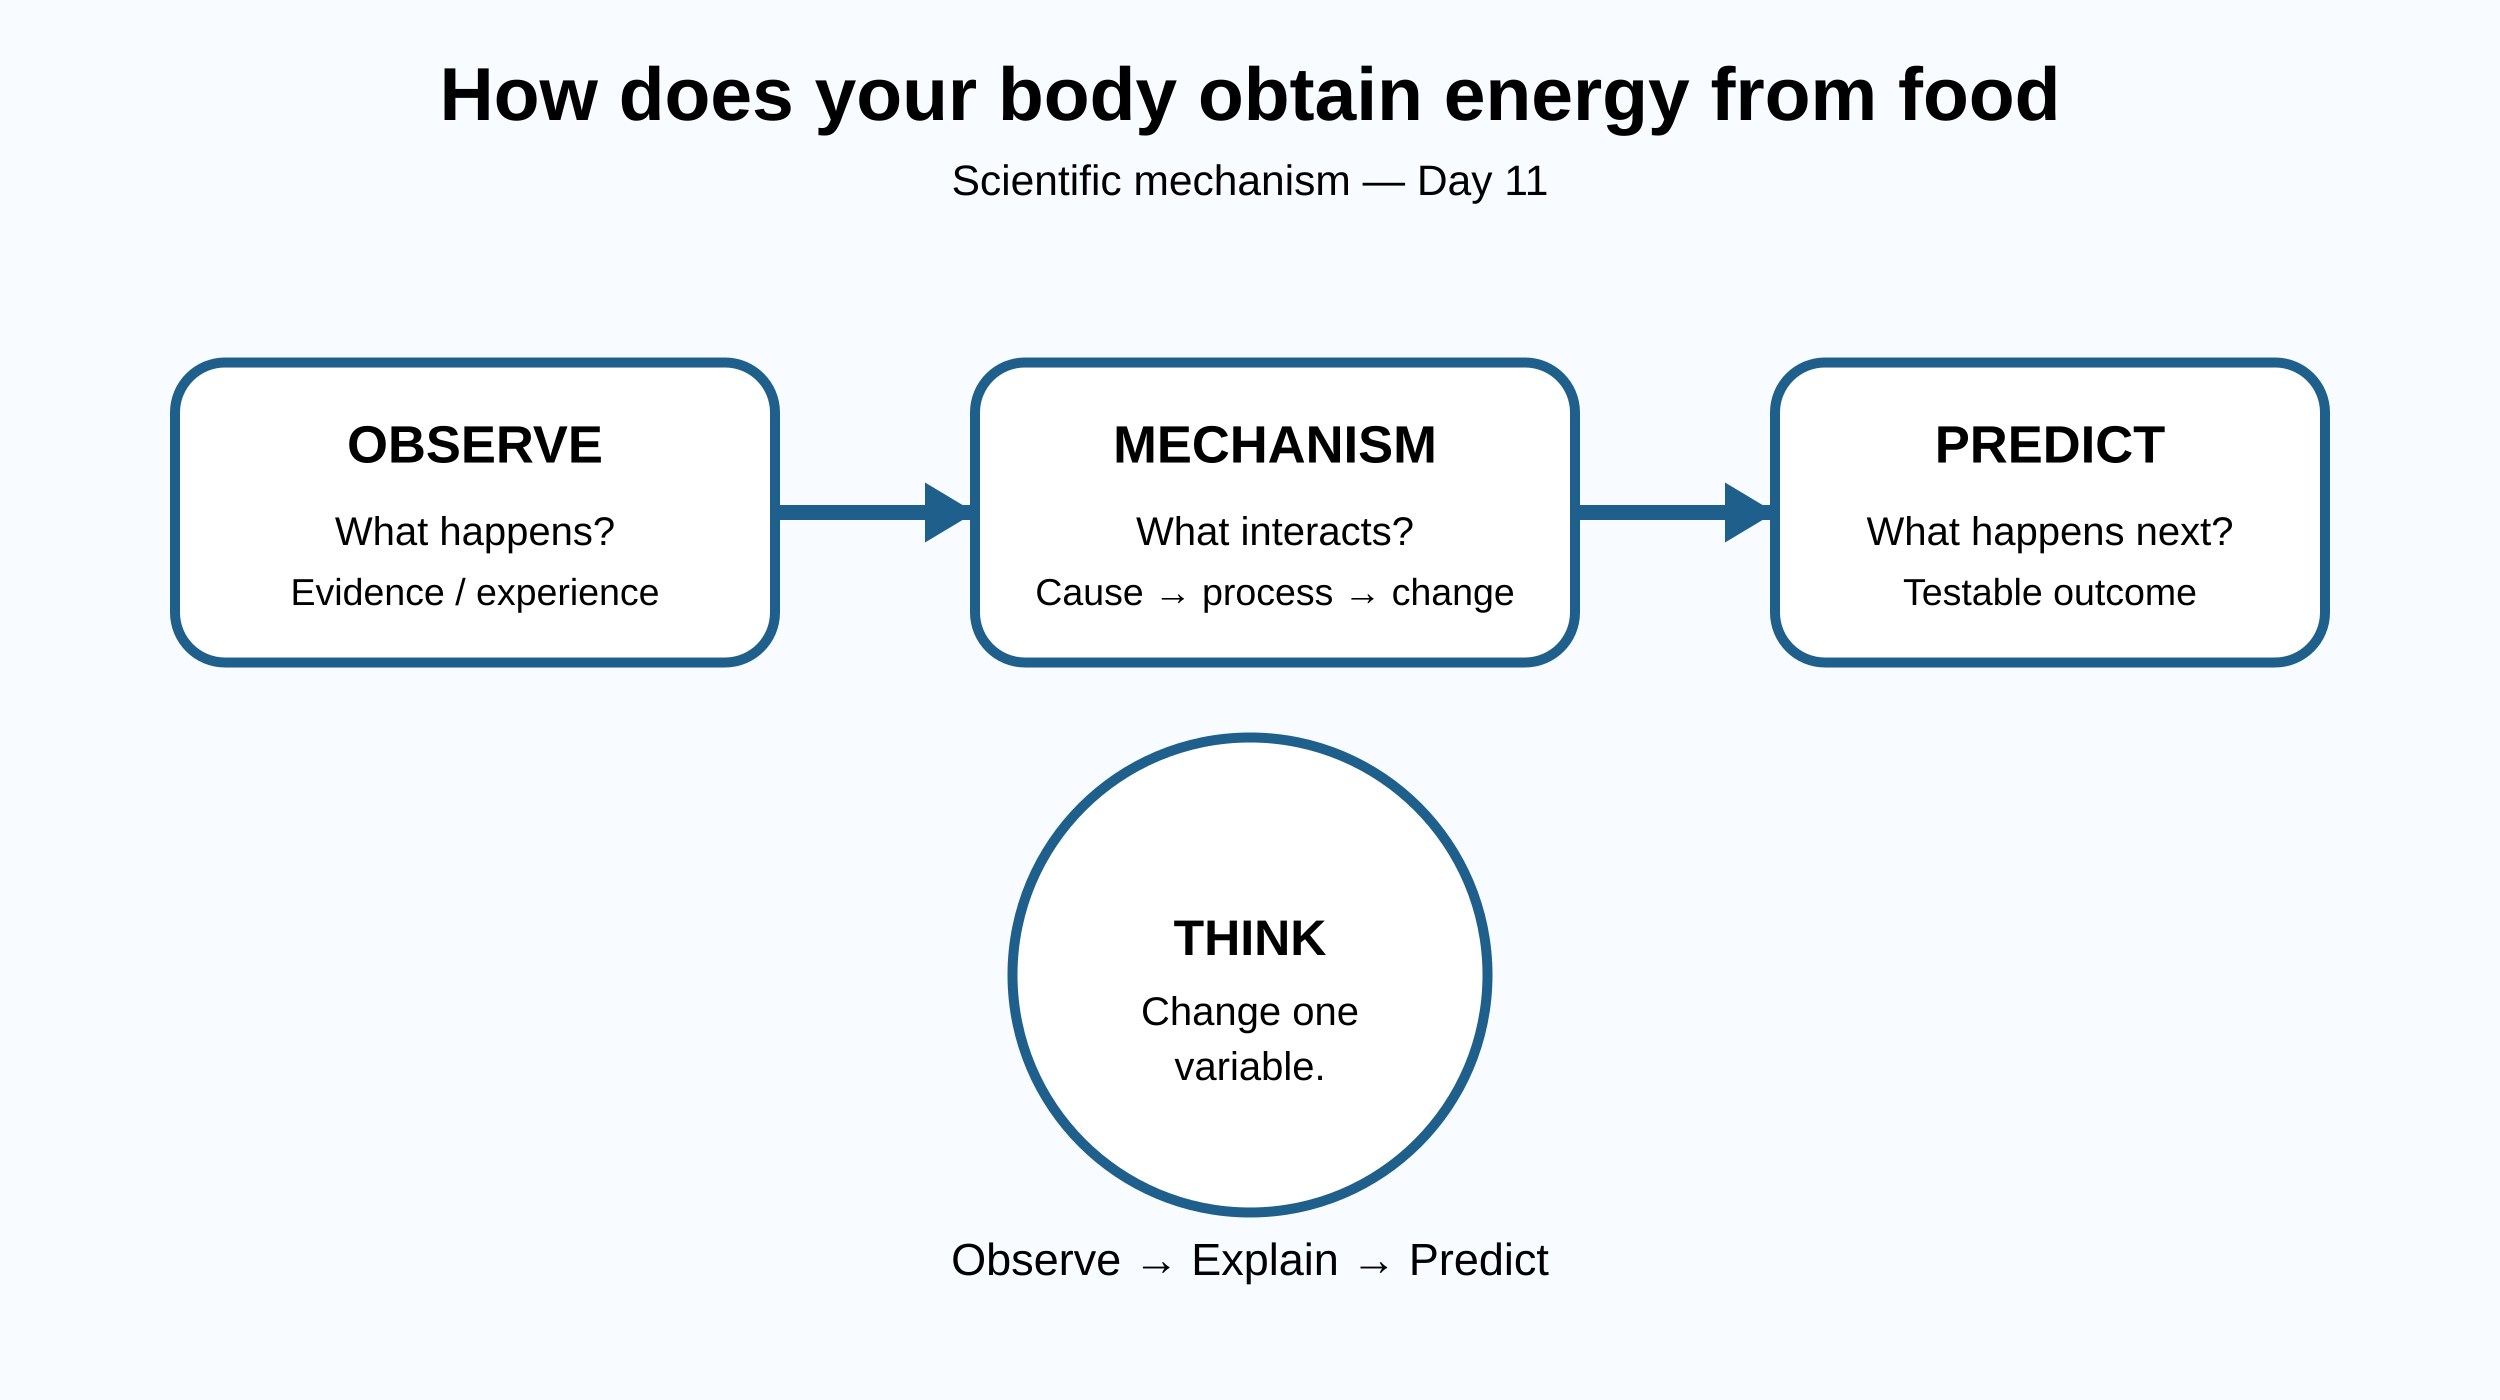
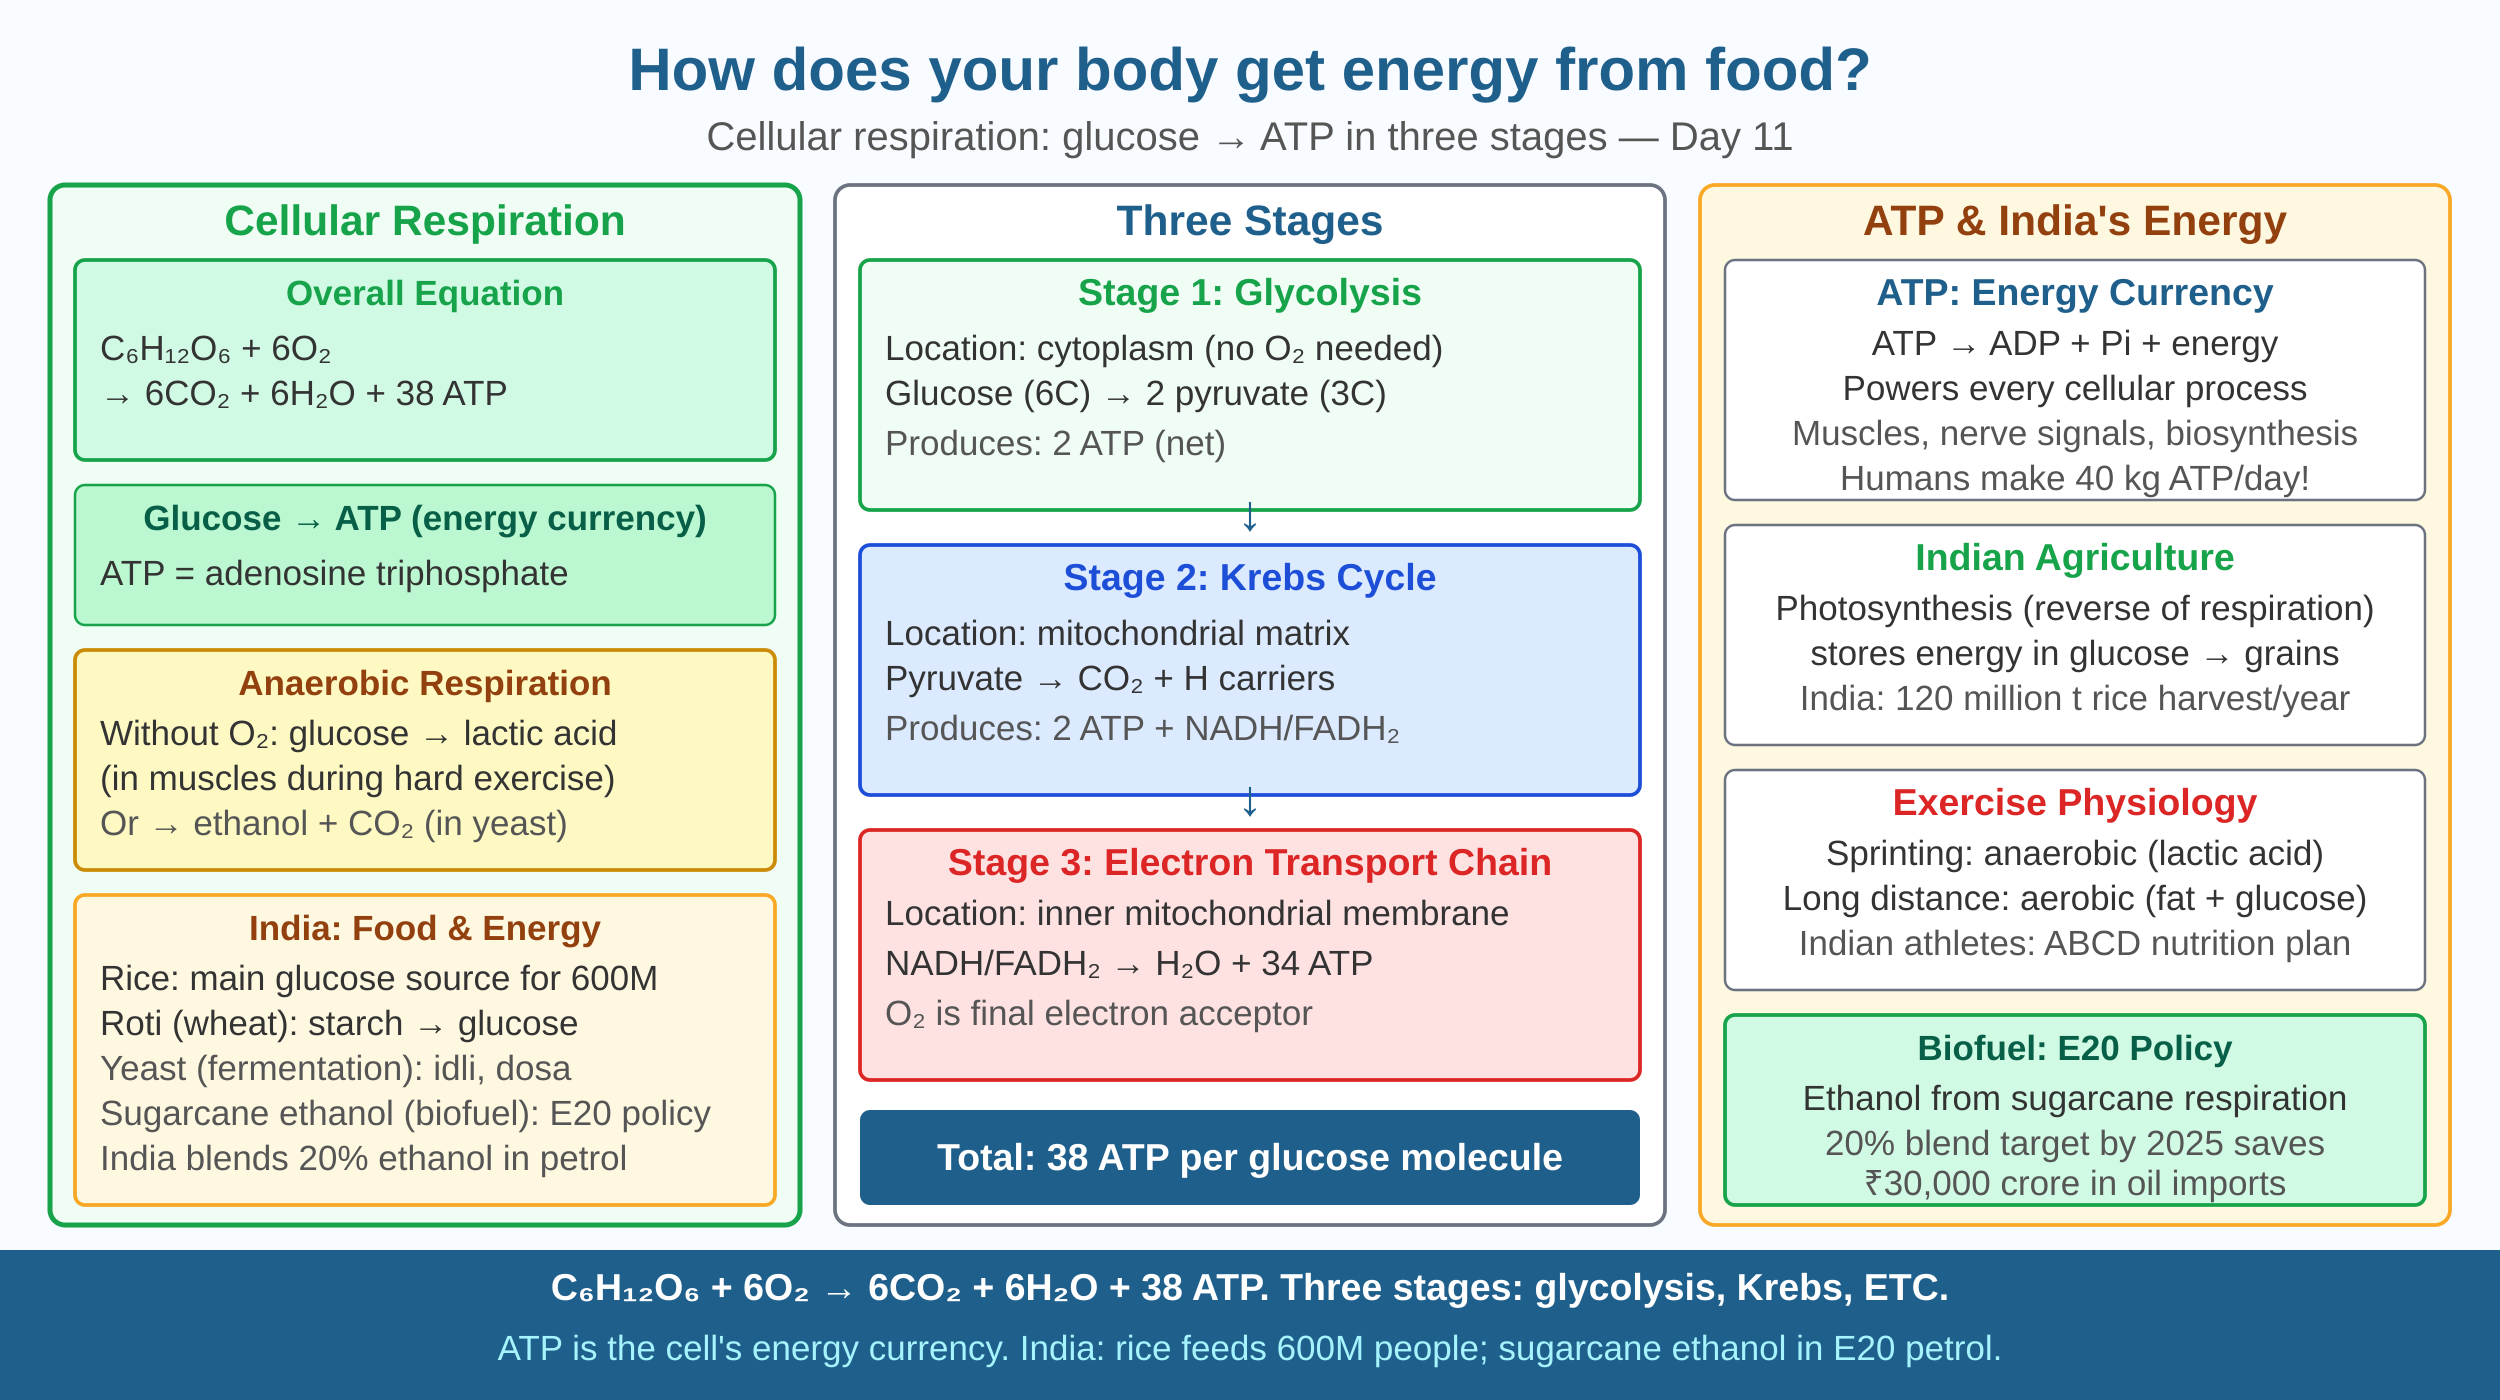
<svg xmlns="http://www.w3.org/2000/svg" width="1000" height="560" viewBox="0 0 1000 560">
  <rect width="1000" height="560" fill="#f8fbff" />
-   <text x="500" y="48" text-anchor="middle" font-family="Arial" font-size="30" font-weight="700">How does your body obtain energy from food</text>
-   <text x="500" y="78" text-anchor="middle" font-family="Arial" font-size="17">Scientific mechanism — Day 11</text>
-   <rect x="70" y="145" width="240" height="120" rx="20" fill="white" stroke="#1f5f8b" stroke-width="4" />
-   <text x="190" y="185" text-anchor="middle" font-family="Arial" font-size="21" font-weight="700">OBSERVE</text>
-   <text x="190" y="218" text-anchor="middle" font-family="Arial" font-size="16">What happens?</text>
-   <text x="190" y="242" text-anchor="middle" font-family="Arial" font-size="15">Evidence / experience</text>
-   <line x1="310" y1="205" x2="390" y2="205" stroke="#1f5f8b" stroke-width="6" />
-   <polygon points="390,205 370,193 370,217" fill="#1f5f8b" />
-   <rect x="390" y="145" width="240" height="120" rx="20" fill="white" stroke="#1f5f8b" stroke-width="4" />
-   <text x="510" y="185" text-anchor="middle" font-family="Arial" font-size="21" font-weight="700">MECHANISM</text>
-   <text x="510" y="218" text-anchor="middle" font-family="Arial" font-size="16">What interacts?</text>
-   <text x="510" y="242" text-anchor="middle" font-family="Arial" font-size="15">Cause → process → change</text>
-   <line x1="630" y1="205" x2="710" y2="205" stroke="#1f5f8b" stroke-width="6" />
-   <polygon points="710,205 690,193 690,217" fill="#1f5f8b" />
-   <rect x="710" y="145" width="220" height="120" rx="20" fill="white" stroke="#1f5f8b" stroke-width="4" />
-   <text x="820" y="185" text-anchor="middle" font-family="Arial" font-size="21" font-weight="700">PREDICT</text>
-   <text x="820" y="218" text-anchor="middle" font-family="Arial" font-size="16">What happens next?</text>
-   <text x="820" y="242" text-anchor="middle" font-family="Arial" font-size="15">Testable outcome</text>
-   <circle cx="500" cy="390" r="95" fill="white" stroke="#1f5f8b" stroke-width="4" />
-   <text x="500" y="382" text-anchor="middle" font-family="Arial" font-size="20" font-weight="700">THINK</text>
-   <text x="500" y="410" text-anchor="middle" font-family="Arial" font-size="16">Change one</text>
-   <text x="500" y="432" text-anchor="middle" font-family="Arial" font-size="16">variable.</text>
-   <text x="500" y="510" text-anchor="middle" font-family="Arial" font-size="18">Observe → Explain → Predict</text>
+   <text x="500" y="36" text-anchor="middle" font-family="Arial" font-size="24" font-weight="700" fill="#1f5f8b">How does your body get energy from food?</text>
+   <text x="500" y="60" text-anchor="middle" font-family="Arial" font-size="16" fill="#555">Cellular respiration: glucose → ATP in three stages — Day 11</text>
+   <rect x="20" y="74" width="300" height="416" rx="6" fill="#f0fdf4" stroke="#16a34a" stroke-width="2" />
+   <text x="170" y="94" text-anchor="middle" font-family="Arial" font-size="17" font-weight="700" fill="#16a34a">Cellular Respiration</text>
+   <rect x="30" y="104" width="280" height="80" rx="4" fill="#d1fae5" stroke="#16a34a" stroke-width="1.5" />
+   <text x="170" y="122" text-anchor="middle" font-family="Arial" font-size="14" font-weight="700" fill="#16a34a">Overall Equation</text>
+   <text x="40" y="144" font-family="Arial" font-size="14" fill="#333">C₆H₁₂O₆ + 6O₂</text>
+   <text x="40" y="162" font-family="Arial" font-size="14" fill="#333">→ 6CO₂ + 6H₂O + 38 ATP</text>
+   <rect x="30" y="194" width="280" height="56" rx="4" fill="#bbf7d0" stroke="#16a34a" stroke-width="1" />
+   <text x="170" y="212" text-anchor="middle" font-family="Arial" font-size="14" font-weight="700" fill="#065f46">Glucose → ATP (energy currency)</text>
+   <text x="40" y="234" font-family="Arial" font-size="14" fill="#333">ATP = adenosine triphosphate</text>
+   <rect x="30" y="260" width="280" height="88" rx="4" fill="#fef9c3" stroke="#ca8a04" stroke-width="1.5" />
+   <text x="170" y="278" text-anchor="middle" font-family="Arial" font-size="14" font-weight="700" fill="#92400e">Anaerobic Respiration</text>
+   <text x="40" y="298" font-family="Arial" font-size="14" fill="#333">Without O₂: glucose → lactic acid</text>
+   <text x="40" y="316" font-family="Arial" font-size="14" fill="#333">(in muscles during hard exercise)</text>
+   <text x="40" y="334" font-family="Arial" font-size="14" fill="#555">Or → ethanol + CO₂ (in yeast)</text>
+   <rect x="30" y="358" width="280" height="124" rx="4" fill="#fff8e1" stroke="#f9a825" stroke-width="1.5" />
+   <text x="170" y="376" text-anchor="middle" font-family="Arial" font-size="14" font-weight="700" fill="#92400e">India: Food &amp; Energy</text>
+   <text x="40" y="396" font-family="Arial" font-size="14" fill="#333">Rice: main glucose source for 600M</text>
+   <text x="40" y="414" font-family="Arial" font-size="14" fill="#333">Roti (wheat): starch → glucose</text>
+   <text x="40" y="432" font-family="Arial" font-size="14" fill="#555">Yeast (fermentation): idli, dosa</text>
+   <text x="40" y="450" font-family="Arial" font-size="14" fill="#555">Sugarcane ethanol (biofuel): E20 policy</text>
+   <text x="40" y="468" font-family="Arial" font-size="14" fill="#555">India blends 20% ethanol in petrol</text>
+   <rect x="334" y="74" width="332" height="416" rx="6" fill="white" stroke="#6b7280" stroke-width="1.5" />
+   <text x="500" y="94" text-anchor="middle" font-family="Arial" font-size="17" font-weight="700" fill="#1f5f8b">Three Stages</text>
+   <rect x="344" y="104" width="312" height="100" rx="4" fill="#f0fdf4" stroke="#16a34a" stroke-width="1.5" />
+   <text x="500" y="122" text-anchor="middle" font-family="Arial" font-size="15" font-weight="700" fill="#16a34a">Stage 1: Glycolysis</text>
+   <text x="354" y="144" font-family="Arial" font-size="14" fill="#333">Location: cytoplasm (no O₂ needed)</text>
+   <text x="354" y="162" font-family="Arial" font-size="14" fill="#333">Glucose (6C) → 2 pyruvate (3C)</text>
+   <text x="354" y="182" font-family="Arial" font-size="14" fill="#555">Produces: 2 ATP  (net)</text>
+   <text x="500" y="212" text-anchor="middle" font-family="Arial" font-size="20" fill="#1f5f8b">↓</text>
+   <rect x="344" y="218" width="312" height="100" rx="4" fill="#dbeafe" stroke="#1d4ed8" stroke-width="1.5" />
+   <text x="500" y="236" text-anchor="middle" font-family="Arial" font-size="15" font-weight="700" fill="#1d4ed8">Stage 2: Krebs Cycle</text>
+   <text x="354" y="258" font-family="Arial" font-size="14" fill="#333">Location: mitochondrial matrix</text>
+   <text x="354" y="276" font-family="Arial" font-size="14" fill="#333">Pyruvate → CO₂ + H carriers</text>
+   <text x="354" y="296" font-family="Arial" font-size="14" fill="#555">Produces: 2 ATP + NADH/FADH₂</text>
+   <text x="500" y="326" text-anchor="middle" font-family="Arial" font-size="20" fill="#1f5f8b">↓</text>
+   <rect x="344" y="332" width="312" height="100" rx="4" fill="#fee2e2" stroke="#dc2626" stroke-width="1.5" />
+   <text x="500" y="350" text-anchor="middle" font-family="Arial" font-size="15" font-weight="700" fill="#dc2626">Stage 3: Electron Transport Chain</text>
+   <text x="354" y="370" font-family="Arial" font-size="14" fill="#333">Location: inner mitochondrial membrane</text>
+   <text x="354" y="390" font-family="Arial" font-size="14" fill="#333">NADH/FADH₂ → H₂O + 34 ATP</text>
+   <text x="354" y="410" font-family="Arial" font-size="14" fill="#555">O₂ is final electron acceptor</text>
+   <rect x="344" y="444" width="312" height="38" rx="4" fill="#1f5f8b" />
+   <text x="500" y="468" text-anchor="middle" font-family="Arial" font-size="15" font-weight="700" fill="white">Total: 38 ATP per glucose molecule</text>
+   <rect x="680" y="74" width="300" height="416" rx="6" fill="#fff8e1" stroke="#f9a825" stroke-width="1.5" />
+   <text x="830" y="94" text-anchor="middle" font-family="Arial" font-size="17" font-weight="700" fill="#92400e">ATP &amp; India's Energy</text>
+   <rect x="690" y="104" width="280" height="96" rx="4" fill="white" stroke="#6b7280" stroke-width="1" />
+   <text x="830" y="122" text-anchor="middle" font-family="Arial" font-size="15" font-weight="700" fill="#1f5f8b">ATP: Energy Currency</text>
+   <text x="830" y="142" text-anchor="middle" font-family="Arial" font-size="14" fill="#333">ATP → ADP + Pi + energy</text>
+   <text x="830" y="160" text-anchor="middle" font-family="Arial" font-size="14" fill="#333">Powers every cellular process</text>
+   <text x="830" y="178" text-anchor="middle" font-family="Arial" font-size="14" fill="#555">Muscles, nerve signals, biosynthesis</text>
+   <text x="830" y="196" text-anchor="middle" font-family="Arial" font-size="14" fill="#555">Humans make 40 kg ATP/day!</text>
+   <rect x="690" y="210" width="280" height="88" rx="4" fill="white" stroke="#6b7280" stroke-width="1" />
+   <text x="830" y="228" text-anchor="middle" font-family="Arial" font-size="15" font-weight="700" fill="#16a34a">Indian Agriculture</text>
+   <text x="830" y="248" text-anchor="middle" font-family="Arial" font-size="14" fill="#333">Photosynthesis (reverse of respiration)</text>
+   <text x="830" y="266" text-anchor="middle" font-family="Arial" font-size="14" fill="#333">stores energy in glucose → grains</text>
+   <text x="830" y="284" text-anchor="middle" font-family="Arial" font-size="14" fill="#555">India: 120 million t rice harvest/year</text>
+   <rect x="690" y="308" width="280" height="88" rx="4" fill="white" stroke="#6b7280" stroke-width="1" />
+   <text x="830" y="326" text-anchor="middle" font-family="Arial" font-size="15" font-weight="700" fill="#dc2626">Exercise Physiology</text>
+   <text x="830" y="346" text-anchor="middle" font-family="Arial" font-size="14" fill="#333">Sprinting: anaerobic (lactic acid)</text>
+   <text x="830" y="364" text-anchor="middle" font-family="Arial" font-size="14" fill="#333">Long distance: aerobic (fat + glucose)</text>
+   <text x="830" y="382" text-anchor="middle" font-family="Arial" font-size="14" fill="#555">Indian athletes: ABCD nutrition plan</text>
+   <rect x="690" y="406" width="280" height="76" rx="4" fill="#d1fae5" stroke="#16a34a" stroke-width="1.5" />
+   <text x="830" y="424" text-anchor="middle" font-family="Arial" font-size="14" font-weight="700" fill="#065f46">Biofuel: E20 Policy</text>
+   <text x="830" y="444" text-anchor="middle" font-family="Arial" font-size="14" fill="#333">Ethanol from sugarcane respiration</text>
+   <text x="830" y="462" text-anchor="middle" font-family="Arial" font-size="14" fill="#555">20% blend target by 2025 saves</text>
+   <text x="830" y="478" text-anchor="middle" font-family="Arial" font-size="14" fill="#555">₹30,000 crore in oil imports</text>
+   <rect x="0" y="500" width="1000" height="60" fill="#1f5f8b" />
+   <text x="500" y="520" text-anchor="middle" font-family="Arial" font-size="15" font-weight="700" fill="white">C₆H₁₂O₆ + 6O₂ → 6CO₂ + 6H₂O + 38 ATP. Three stages: glycolysis, Krebs, ETC.</text>
+   <text x="500" y="544" text-anchor="middle" font-family="Arial" font-size="14" fill="#a5f3fc">ATP is the cell's energy currency. India: rice feeds 600M people; sugarcane ethanol in E20 petrol.</text>
</svg>
